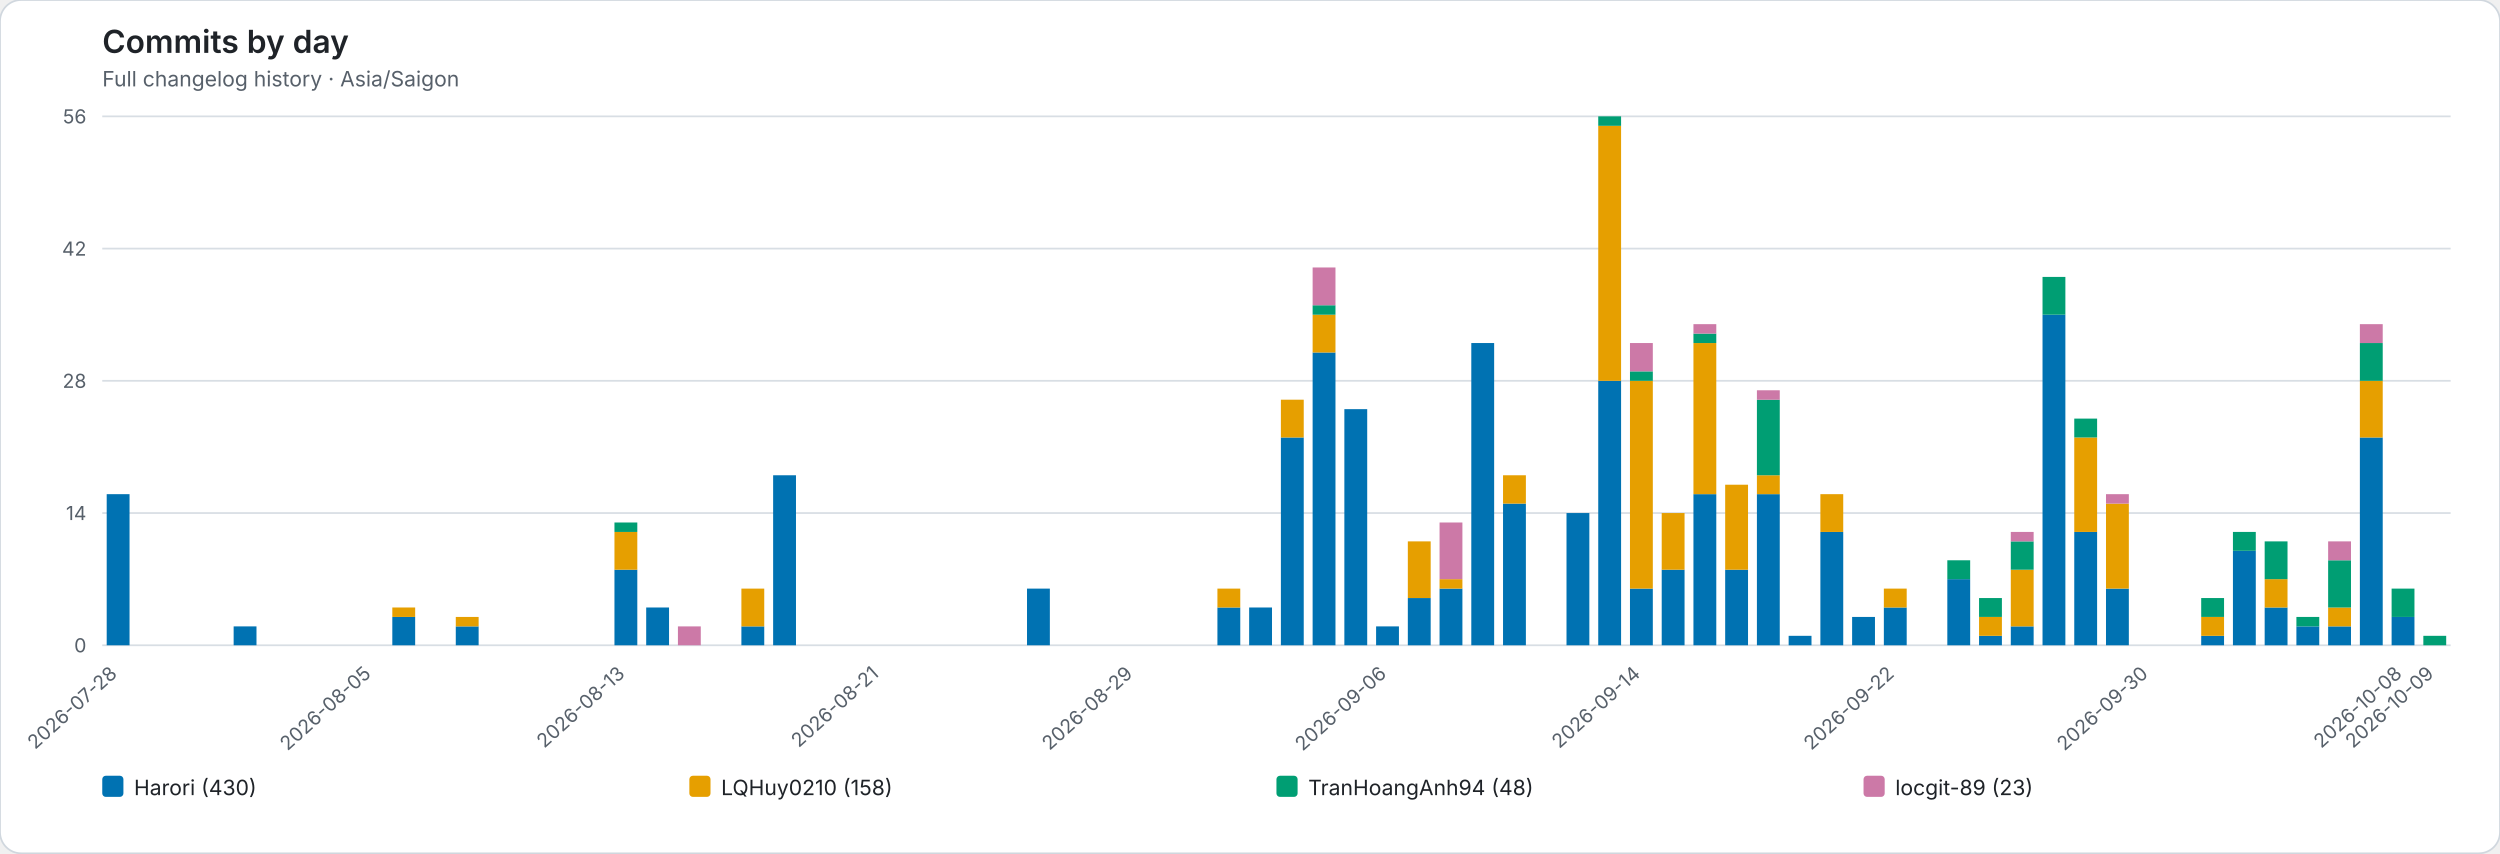
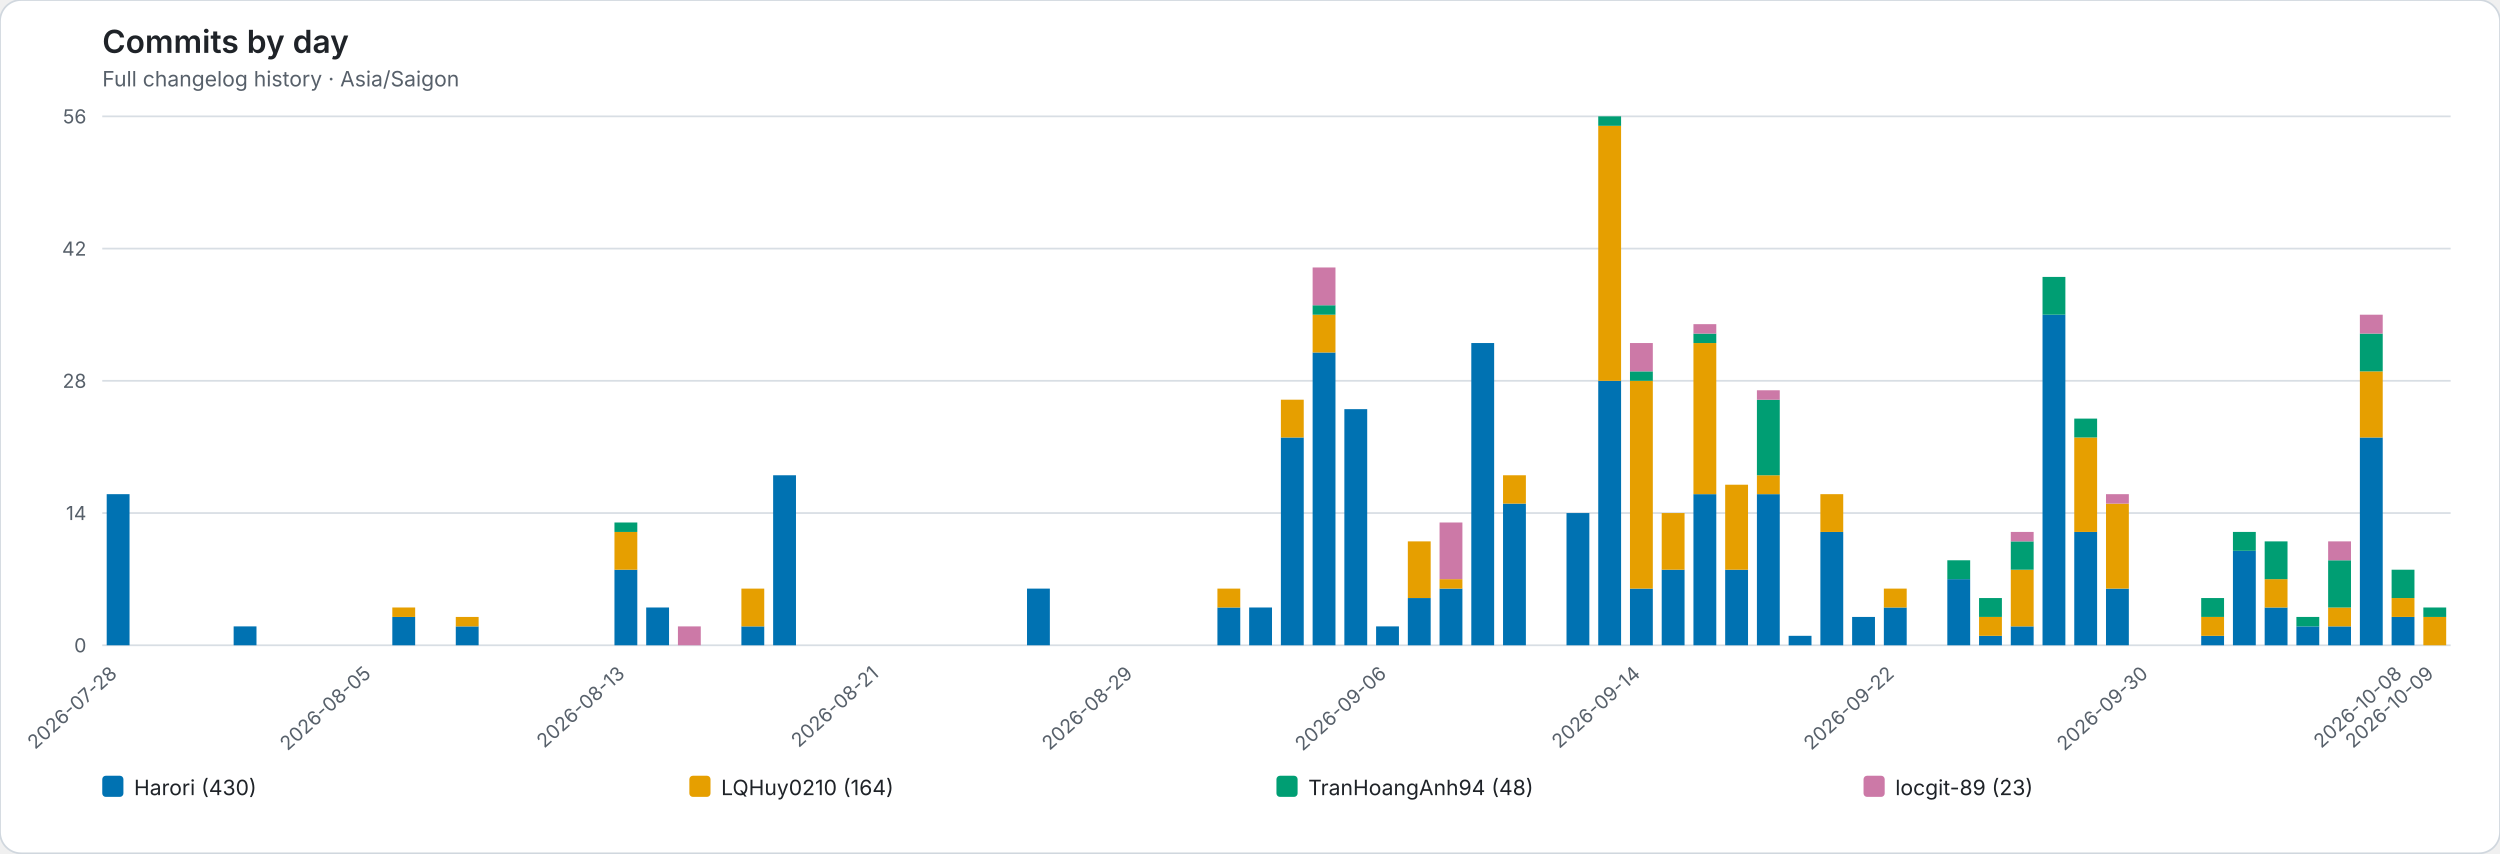
<svg xmlns="http://www.w3.org/2000/svg" role="img" viewBox="0 0 1418 484">
  <rect width="1418" height="484" rx="12" fill="#ffffff" stroke="#d0d7de" />
  <style>text{font-family:system-ui,-apple-system,BlinkMacSystemFont,"Segoe UI",sans-serif}.axis{fill:#57606a;font-size:11px}.heading{fill:#1f2328;font-size:18px;font-weight:600}.subheading{fill:#57606a;font-size:12px}.grid{stroke:#d8dee4;stroke-width:1}.legend{fill:#1f2328;font-size:12px}</style>
  <text class="heading" x="58" y="30">Commits by day</text>
  <text class="subheading" x="58" y="49">Full changelog history · Asia/Saigon</text>
  <line class="grid" x1="58" y1="366.00" x2="1390" y2="366.00" />
  <text class="axis" x="49" y="370.00" text-anchor="end">0</text>
  <line class="grid" x1="58" y1="291.00" x2="1390" y2="291.00" />
  <text class="axis" x="49" y="295.00" text-anchor="end">14</text>
  <line class="grid" x1="58" y1="216.00" x2="1390" y2="216.00" />
  <text class="axis" x="49" y="220.00" text-anchor="end">28</text>
  <line class="grid" x1="58" y1="141.00" x2="1390" y2="141.00" />
  <text class="axis" x="49" y="145.00" text-anchor="end">42</text>
  <line class="grid" x1="58" y1="66.00" x2="1390" y2="66.00" />
  <text class="axis" x="49" y="70.00" text-anchor="end">56</text>
  <g data-date="2026-07-28">
    <rect x="60.52" y="280.29" width="12.96" height="85.71" fill="#0072B2" />
  </g>
  <text class="axis" x="67.00" y="383" text-anchor="end" transform="rotate(-42 67.00 383)">2026-07-28</text>
  <g data-date="2026-07-29">
  </g>
  <g data-date="2026-07-30">
  </g>
  <g data-date="2026-07-31">
  </g>
  <g data-date="2026-08-01">
    <rect x="132.52" y="355.29" width="12.96" height="10.71" fill="#0072B2" />
  </g>
  <g data-date="2026-08-02">
  </g>
  <g data-date="2026-08-03">
  </g>
  <g data-date="2026-08-04">
  </g>
  <g data-date="2026-08-05">
  </g>
  <text class="axis" x="211.00" y="383" text-anchor="end" transform="rotate(-42 211.00 383)">2026-08-05</text>
  <g data-date="2026-08-06">
    <rect x="222.52" y="349.93" width="12.96" height="16.07" fill="#0072B2" />
    <rect x="222.52" y="344.57" width="12.96" height="5.36" fill="#E69F00" />
  </g>
  <g data-date="2026-08-07">
  </g>
  <g data-date="2026-08-08">
    <rect x="258.52" y="355.29" width="12.96" height="10.71" fill="#0072B2" />
    <rect x="258.52" y="349.93" width="12.96" height="5.36" fill="#E69F00" />
  </g>
  <g data-date="2026-08-09">
  </g>
  <g data-date="2026-08-10">
  </g>
  <g data-date="2026-08-11">
  </g>
  <g data-date="2026-08-12">
  </g>
  <g data-date="2026-08-13">
    <rect x="348.52" y="323.14" width="12.96" height="42.86" fill="#0072B2" />
    <rect x="348.52" y="301.71" width="12.96" height="21.43" fill="#E69F00" />
    <rect x="348.52" y="296.36" width="12.96" height="5.36" fill="#009E73" />
  </g>
  <text class="axis" x="355.00" y="383" text-anchor="end" transform="rotate(-42 355.00 383)">2026-08-13</text>
  <g data-date="2026-08-14">
    <rect x="366.52" y="344.57" width="12.96" height="21.43" fill="#0072B2" />
  </g>
  <g data-date="2026-08-15">
    <rect x="384.52" y="355.29" width="12.96" height="10.71" fill="#CC79A7" />
  </g>
  <g data-date="2026-08-16">
  </g>
  <g data-date="2026-08-17">
    <rect x="420.52" y="355.29" width="12.96" height="10.71" fill="#0072B2" />
    <rect x="420.52" y="333.86" width="12.96" height="21.43" fill="#E69F00" />
  </g>
  <g data-date="2026-08-18">
    <rect x="438.52" y="269.57" width="12.96" height="96.43" fill="#0072B2" />
  </g>
  <g data-date="2026-08-19">
  </g>
  <g data-date="2026-08-20">
  </g>
  <g data-date="2026-08-21">
  </g>
  <text class="axis" x="499.00" y="383" text-anchor="end" transform="rotate(-42 499.00 383)">2026-08-21</text>
  <g data-date="2026-08-22">
  </g>
  <g data-date="2026-08-23">
  </g>
  <g data-date="2026-08-24">
  </g>
  <g data-date="2026-08-25">
  </g>
  <g data-date="2026-08-26">
    <rect x="582.52" y="333.86" width="12.96" height="32.14" fill="#0072B2" />
  </g>
  <g data-date="2026-08-27">
  </g>
  <g data-date="2026-08-28">
  </g>
  <g data-date="2026-08-29">
  </g>
  <text class="axis" x="643.00" y="383" text-anchor="end" transform="rotate(-42 643.00 383)">2026-08-29</text>
  <g data-date="2026-08-30">
  </g>
  <g data-date="2026-08-31">
  </g>
  <g data-date="2026-09-01">
    <rect x="690.52" y="344.57" width="12.96" height="21.43" fill="#0072B2" />
    <rect x="690.52" y="333.86" width="12.96" height="10.71" fill="#E69F00" />
  </g>
  <g data-date="2026-09-02">
    <rect x="708.52" y="344.57" width="12.96" height="21.43" fill="#0072B2" />
  </g>
  <g data-date="2026-09-03">
    <rect x="726.52" y="248.14" width="12.96" height="117.86" fill="#0072B2" />
    <rect x="726.52" y="226.71" width="12.96" height="21.43" fill="#E69F00" />
  </g>
  <g data-date="2026-09-04">
    <rect x="744.52" y="199.93" width="12.96" height="166.07" fill="#0072B2" />
    <rect x="744.52" y="178.50" width="12.96" height="21.43" fill="#E69F00" />
    <rect x="744.52" y="173.14" width="12.96" height="5.36" fill="#009E73" />
    <rect x="744.52" y="151.71" width="12.96" height="21.43" fill="#CC79A7" />
  </g>
  <g data-date="2026-09-05">
    <rect x="762.52" y="232.07" width="12.96" height="133.93" fill="#0072B2" />
  </g>
  <g data-date="2026-09-06">
    <rect x="780.52" y="355.29" width="12.96" height="10.71" fill="#0072B2" />
  </g>
  <text class="axis" x="787.00" y="383" text-anchor="end" transform="rotate(-42 787.00 383)">2026-09-06</text>
  <g data-date="2026-09-07">
    <rect x="798.52" y="339.21" width="12.96" height="26.79" fill="#0072B2" />
    <rect x="798.52" y="307.07" width="12.96" height="32.14" fill="#E69F00" />
  </g>
  <g data-date="2026-09-08">
    <rect x="816.52" y="333.86" width="12.96" height="32.14" fill="#0072B2" />
    <rect x="816.52" y="328.50" width="12.96" height="5.36" fill="#E69F00" />
    <rect x="816.52" y="296.36" width="12.96" height="32.14" fill="#CC79A7" />
  </g>
  <g data-date="2026-09-09">
    <rect x="834.52" y="194.57" width="12.96" height="171.43" fill="#0072B2" />
  </g>
  <g data-date="2026-09-10">
    <rect x="852.52" y="285.64" width="12.96" height="80.36" fill="#0072B2" />
    <rect x="852.52" y="269.57" width="12.96" height="16.07" fill="#E69F00" />
  </g>
  <g data-date="2026-09-11">
  </g>
  <g data-date="2026-09-12">
    <rect x="888.52" y="291.00" width="12.96" height="75.00" fill="#0072B2" />
  </g>
  <g data-date="2026-09-13">
    <rect x="906.52" y="216.00" width="12.96" height="150.00" fill="#0072B2" />
    <rect x="906.52" y="71.36" width="12.96" height="144.64" fill="#E69F00" />
    <rect x="906.52" y="66.00" width="12.96" height="5.36" fill="#009E73" />
  </g>
  <g data-date="2026-09-14">
    <rect x="924.52" y="333.86" width="12.96" height="32.14" fill="#0072B2" />
    <rect x="924.52" y="216.00" width="12.96" height="117.86" fill="#E69F00" />
    <rect x="924.52" y="210.64" width="12.96" height="5.36" fill="#009E73" />
    <rect x="924.52" y="194.57" width="12.96" height="16.07" fill="#CC79A7" />
  </g>
  <text class="axis" x="931.00" y="383" text-anchor="end" transform="rotate(-42 931.00 383)">2026-09-14</text>
  <g data-date="2026-09-15">
    <rect x="942.52" y="323.14" width="12.96" height="42.86" fill="#0072B2" />
    <rect x="942.52" y="291.00" width="12.96" height="32.14" fill="#E69F00" />
  </g>
  <g data-date="2026-09-16">
    <rect x="960.52" y="280.29" width="12.96" height="85.71" fill="#0072B2" />
    <rect x="960.52" y="194.57" width="12.96" height="85.71" fill="#E69F00" />
    <rect x="960.52" y="189.21" width="12.96" height="5.36" fill="#009E73" />
    <rect x="960.52" y="183.86" width="12.96" height="5.36" fill="#CC79A7" />
  </g>
  <g data-date="2026-09-17">
    <rect x="978.52" y="323.14" width="12.96" height="42.86" fill="#0072B2" />
    <rect x="978.52" y="274.93" width="12.96" height="48.21" fill="#E69F00" />
  </g>
  <g data-date="2026-09-18">
    <rect x="996.52" y="280.29" width="12.96" height="85.71" fill="#0072B2" />
    <rect x="996.52" y="269.57" width="12.96" height="10.71" fill="#E69F00" />
    <rect x="996.52" y="226.71" width="12.96" height="42.86" fill="#009E73" />
    <rect x="996.52" y="221.36" width="12.96" height="5.36" fill="#CC79A7" />
  </g>
  <g data-date="2026-09-19">
    <rect x="1014.52" y="360.64" width="12.96" height="5.36" fill="#0072B2" />
  </g>
  <g data-date="2026-09-20">
    <rect x="1032.52" y="301.71" width="12.96" height="64.29" fill="#0072B2" />
    <rect x="1032.52" y="280.29" width="12.96" height="21.43" fill="#E69F00" />
  </g>
  <g data-date="2026-09-21">
    <rect x="1050.52" y="349.93" width="12.96" height="16.07" fill="#0072B2" />
  </g>
  <g data-date="2026-09-22">
    <rect x="1068.52" y="344.57" width="12.96" height="21.43" fill="#0072B2" />
    <rect x="1068.52" y="333.86" width="12.96" height="10.71" fill="#E69F00" />
  </g>
  <text class="axis" x="1075.00" y="383" text-anchor="end" transform="rotate(-42 1075.00 383)">2026-09-22</text>
  <g data-date="2026-09-23">
  </g>
  <g data-date="2026-09-24">
    <rect x="1104.52" y="328.50" width="12.96" height="37.50" fill="#0072B2" />
    <rect x="1104.52" y="317.79" width="12.96" height="10.71" fill="#009E73" />
  </g>
  <g data-date="2026-09-25">
    <rect x="1122.52" y="360.64" width="12.96" height="5.36" fill="#0072B2" />
    <rect x="1122.52" y="349.93" width="12.96" height="10.71" fill="#E69F00" />
    <rect x="1122.52" y="339.21" width="12.96" height="10.71" fill="#009E73" />
  </g>
  <g data-date="2026-09-26">
    <rect x="1140.52" y="355.29" width="12.96" height="10.71" fill="#0072B2" />
    <rect x="1140.52" y="323.14" width="12.96" height="32.14" fill="#E69F00" />
    <rect x="1140.52" y="307.07" width="12.96" height="16.07" fill="#009E73" />
    <rect x="1140.52" y="301.71" width="12.96" height="5.36" fill="#CC79A7" />
  </g>
  <g data-date="2026-09-27">
    <rect x="1158.52" y="178.50" width="12.96" height="187.50" fill="#0072B2" />
    <rect x="1158.52" y="157.07" width="12.96" height="21.43" fill="#009E73" />
  </g>
  <g data-date="2026-09-28">
    <rect x="1176.52" y="301.71" width="12.96" height="64.29" fill="#0072B2" />
    <rect x="1176.52" y="248.14" width="12.96" height="53.57" fill="#E69F00" />
    <rect x="1176.52" y="237.43" width="12.96" height="10.71" fill="#009E73" />
  </g>
  <g data-date="2026-09-29">
    <rect x="1194.52" y="333.86" width="12.96" height="32.14" fill="#0072B2" />
    <rect x="1194.52" y="285.64" width="12.96" height="48.21" fill="#E69F00" />
    <rect x="1194.52" y="280.29" width="12.96" height="5.36" fill="#CC79A7" />
  </g>
  <g data-date="2026-09-30">
  </g>
  <text class="axis" x="1219.00" y="383" text-anchor="end" transform="rotate(-42 1219.00 383)">2026-09-30</text>
  <g data-date="2026-10-01">
  </g>
  <g data-date="2026-10-02">
    <rect x="1248.52" y="360.64" width="12.96" height="5.36" fill="#0072B2" />
    <rect x="1248.52" y="349.93" width="12.96" height="10.71" fill="#E69F00" />
    <rect x="1248.52" y="339.21" width="12.96" height="10.71" fill="#009E73" />
  </g>
  <g data-date="2026-10-03">
    <rect x="1266.52" y="312.43" width="12.96" height="53.57" fill="#0072B2" />
    <rect x="1266.52" y="301.71" width="12.96" height="10.71" fill="#009E73" />
  </g>
  <g data-date="2026-10-04">
    <rect x="1284.52" y="344.57" width="12.96" height="21.43" fill="#0072B2" />
    <rect x="1284.52" y="328.50" width="12.96" height="16.07" fill="#E69F00" />
    <rect x="1284.52" y="307.07" width="12.96" height="21.43" fill="#009E73" />
  </g>
  <g data-date="2026-10-05">
    <rect x="1302.52" y="355.29" width="12.96" height="10.71" fill="#0072B2" />
    <rect x="1302.52" y="349.93" width="12.96" height="5.36" fill="#009E73" />
  </g>
  <g data-date="2026-10-06">
    <rect x="1320.52" y="355.29" width="12.96" height="10.71" fill="#0072B2" />
    <rect x="1320.52" y="344.57" width="12.96" height="10.71" fill="#E69F00" />
    <rect x="1320.52" y="317.79" width="12.96" height="26.79" fill="#009E73" />
    <rect x="1320.52" y="307.07" width="12.96" height="10.71" fill="#CC79A7" />
  </g>
  <g data-date="2026-10-07">
    <rect x="1338.52" y="248.14" width="12.96" height="117.86" fill="#0072B2" />
-     <rect x="1338.52" y="216.00" width="12.96" height="32.14" fill="#E69F00" />
-     <rect x="1338.52" y="194.57" width="12.96" height="21.43" fill="#009E73" />
-     <rect x="1338.52" y="183.86" width="12.96" height="10.71" fill="#CC79A7" />
+     <rect x="1338.52" y="210.64" width="12.96" height="37.50" fill="#E69F00" />
+     <rect x="1338.52" y="189.21" width="12.96" height="21.43" fill="#009E73" />
+     <rect x="1338.52" y="178.50" width="12.96" height="10.71" fill="#CC79A7" />
  </g>
  <g data-date="2026-10-08">
    <rect x="1356.52" y="349.93" width="12.96" height="16.07" fill="#0072B2" />
-     <rect x="1356.52" y="333.86" width="12.96" height="16.07" fill="#009E73" />
+     <rect x="1356.52" y="339.21" width="12.96" height="10.71" fill="#E69F00" />
+     <rect x="1356.52" y="323.14" width="12.96" height="16.07" fill="#009E73" />
  </g>
  <text class="axis" x="1363.00" y="383" text-anchor="end" transform="rotate(-42 1363.00 383)">2026-10-08</text>
  <g data-date="2026-10-09">
-     <rect x="1374.52" y="360.64" width="12.96" height="5.36" fill="#009E73" />
+     <rect x="1374.52" y="349.93" width="12.96" height="16.07" fill="#E69F00" />
+     <rect x="1374.52" y="344.57" width="12.96" height="5.36" fill="#009E73" />
  </g>
  <text class="axis" x="1381.00" y="383" text-anchor="end" transform="rotate(-42 1381.00 383)">2026-10-09</text>
  <rect x="58.00" y="440" width="12" height="12" rx="2" fill="#0072B2" />
  <text class="legend" x="76.00" y="451">Harori (430)</text>
  <rect x="391.00" y="440" width="12" height="12" rx="2" fill="#E69F00" />
-   <text class="legend" x="409.00" y="451">LQHuy0210 (158)</text>
+   <text class="legend" x="409.00" y="451">LQHuy0210 (164)</text>
  <rect x="724.00" y="440" width="12" height="12" rx="2" fill="#009E73" />
  <text class="legend" x="742.00" y="451">TranHoangAnh94 (48)</text>
  <rect x="1057.00" y="440" width="12" height="12" rx="2" fill="#CC79A7" />
  <text class="legend" x="1075.00" y="451">locgit-89 (23)</text>
</svg>
